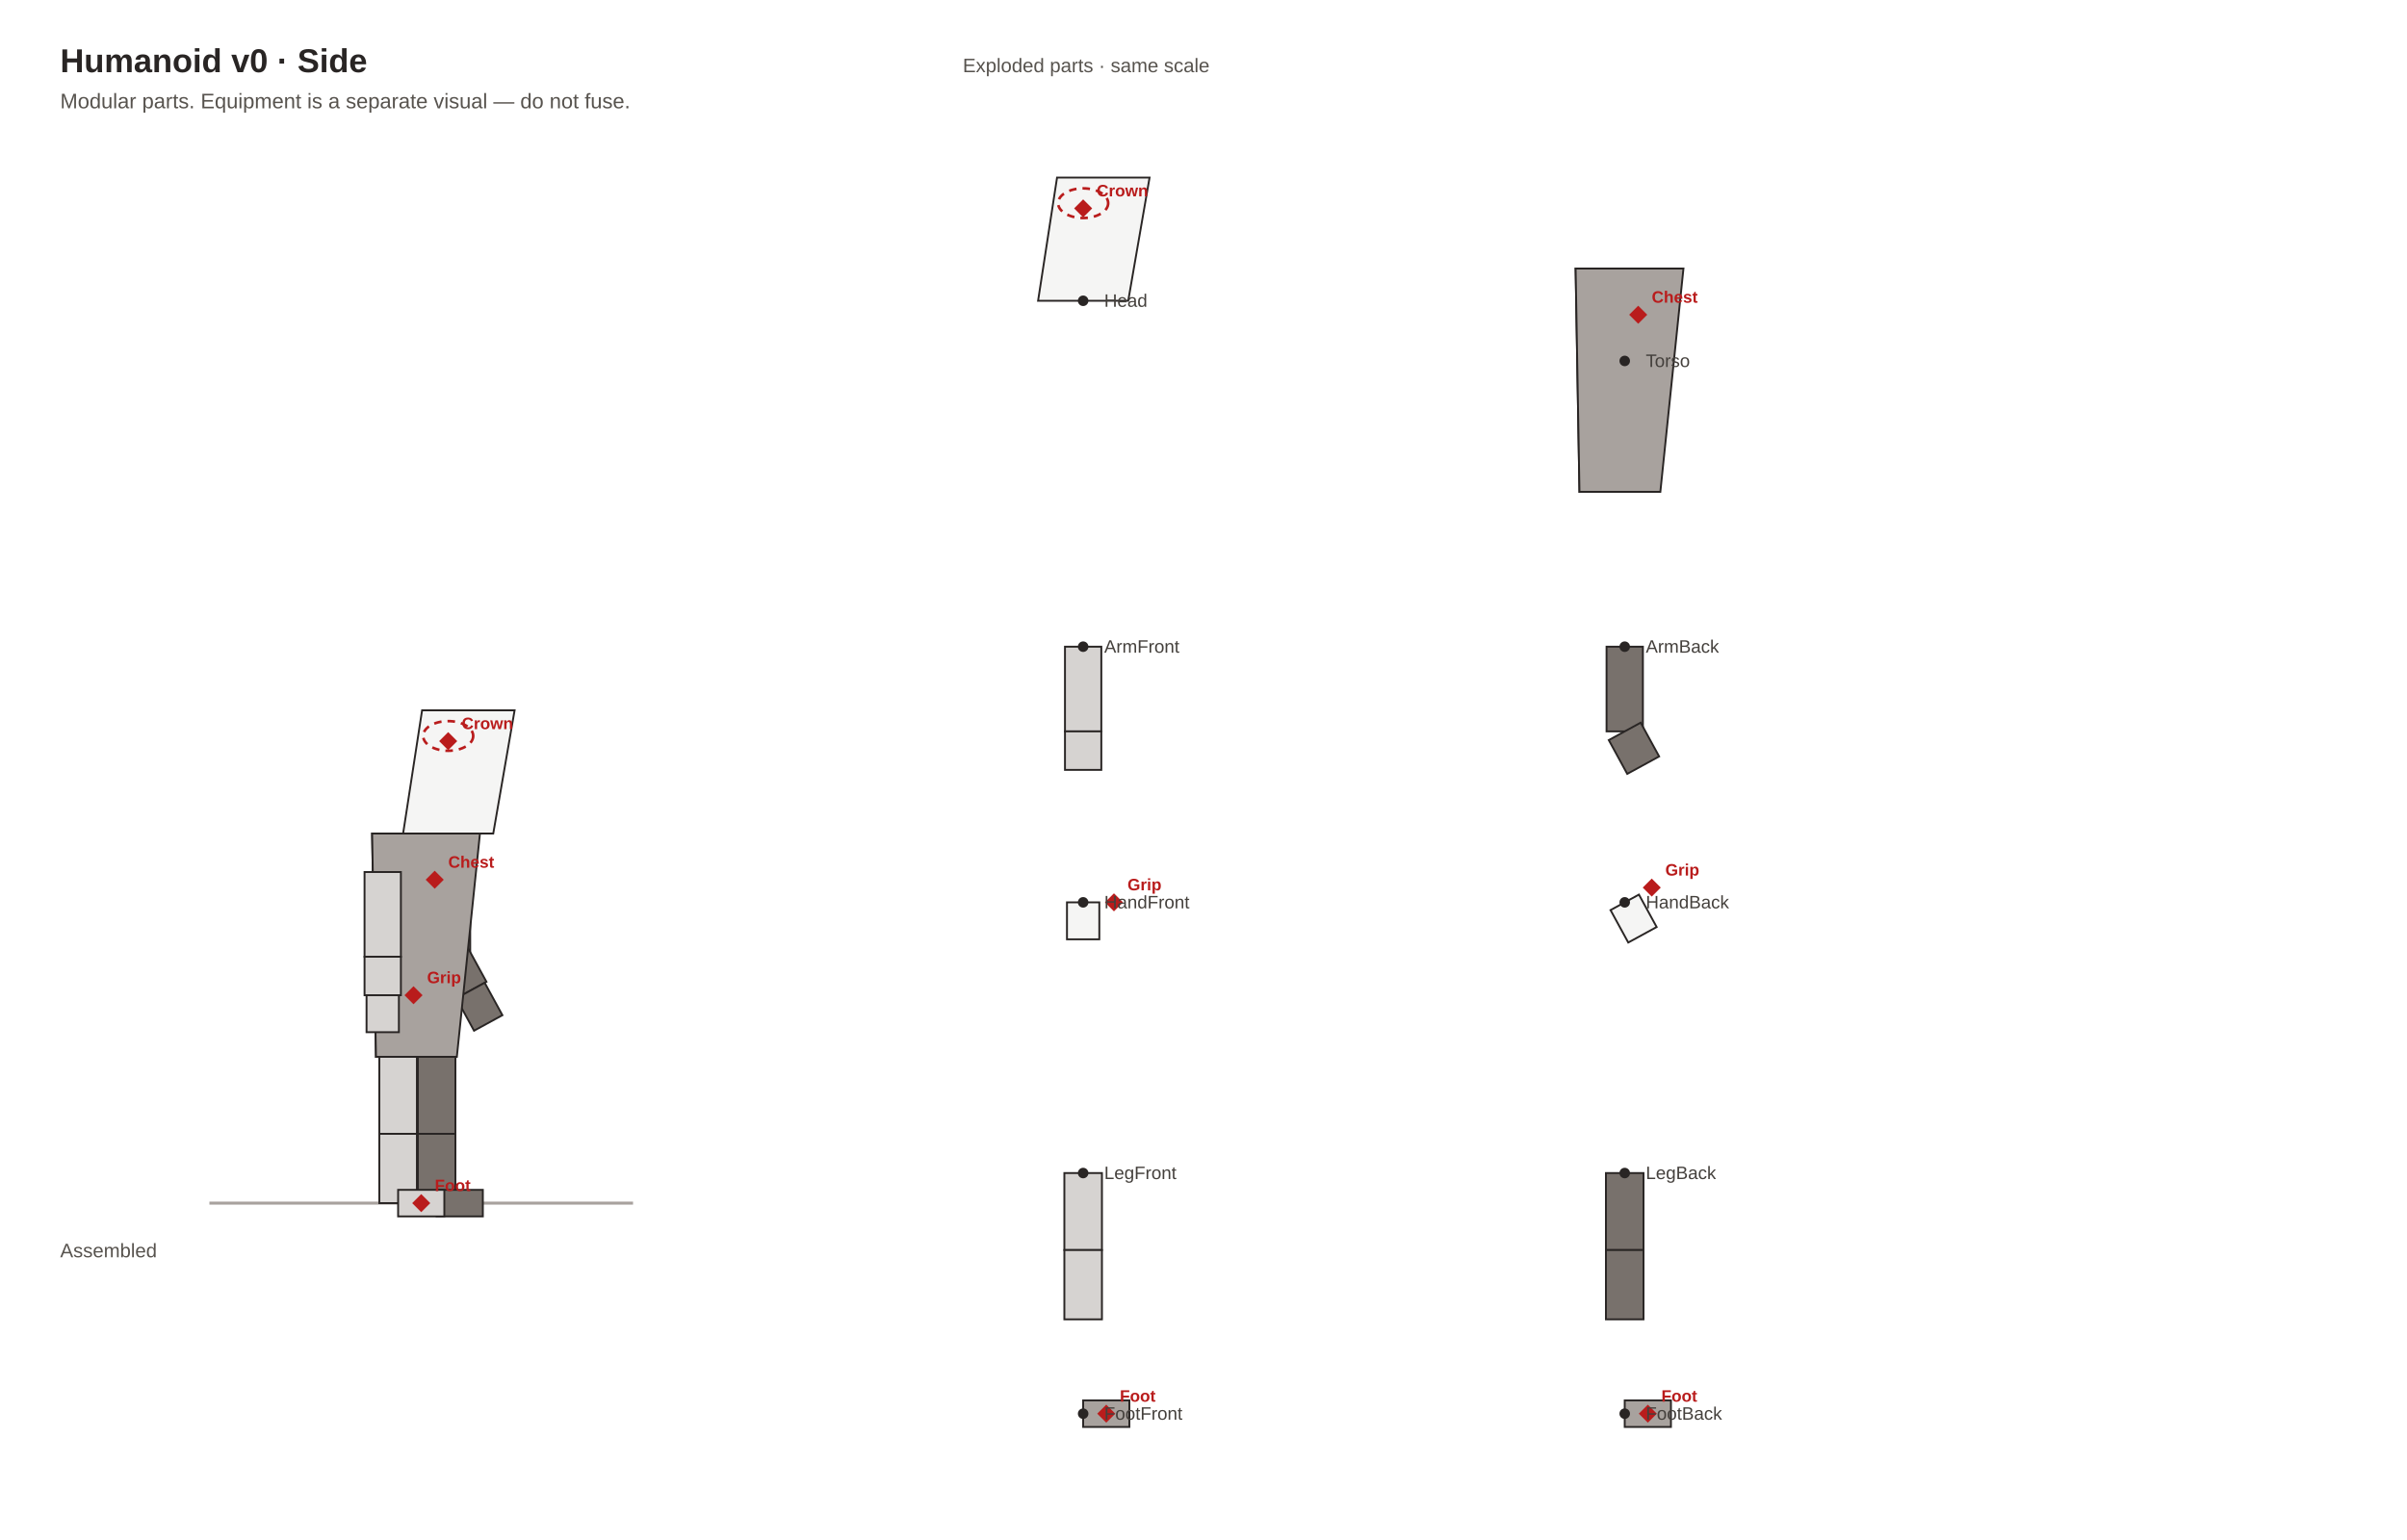
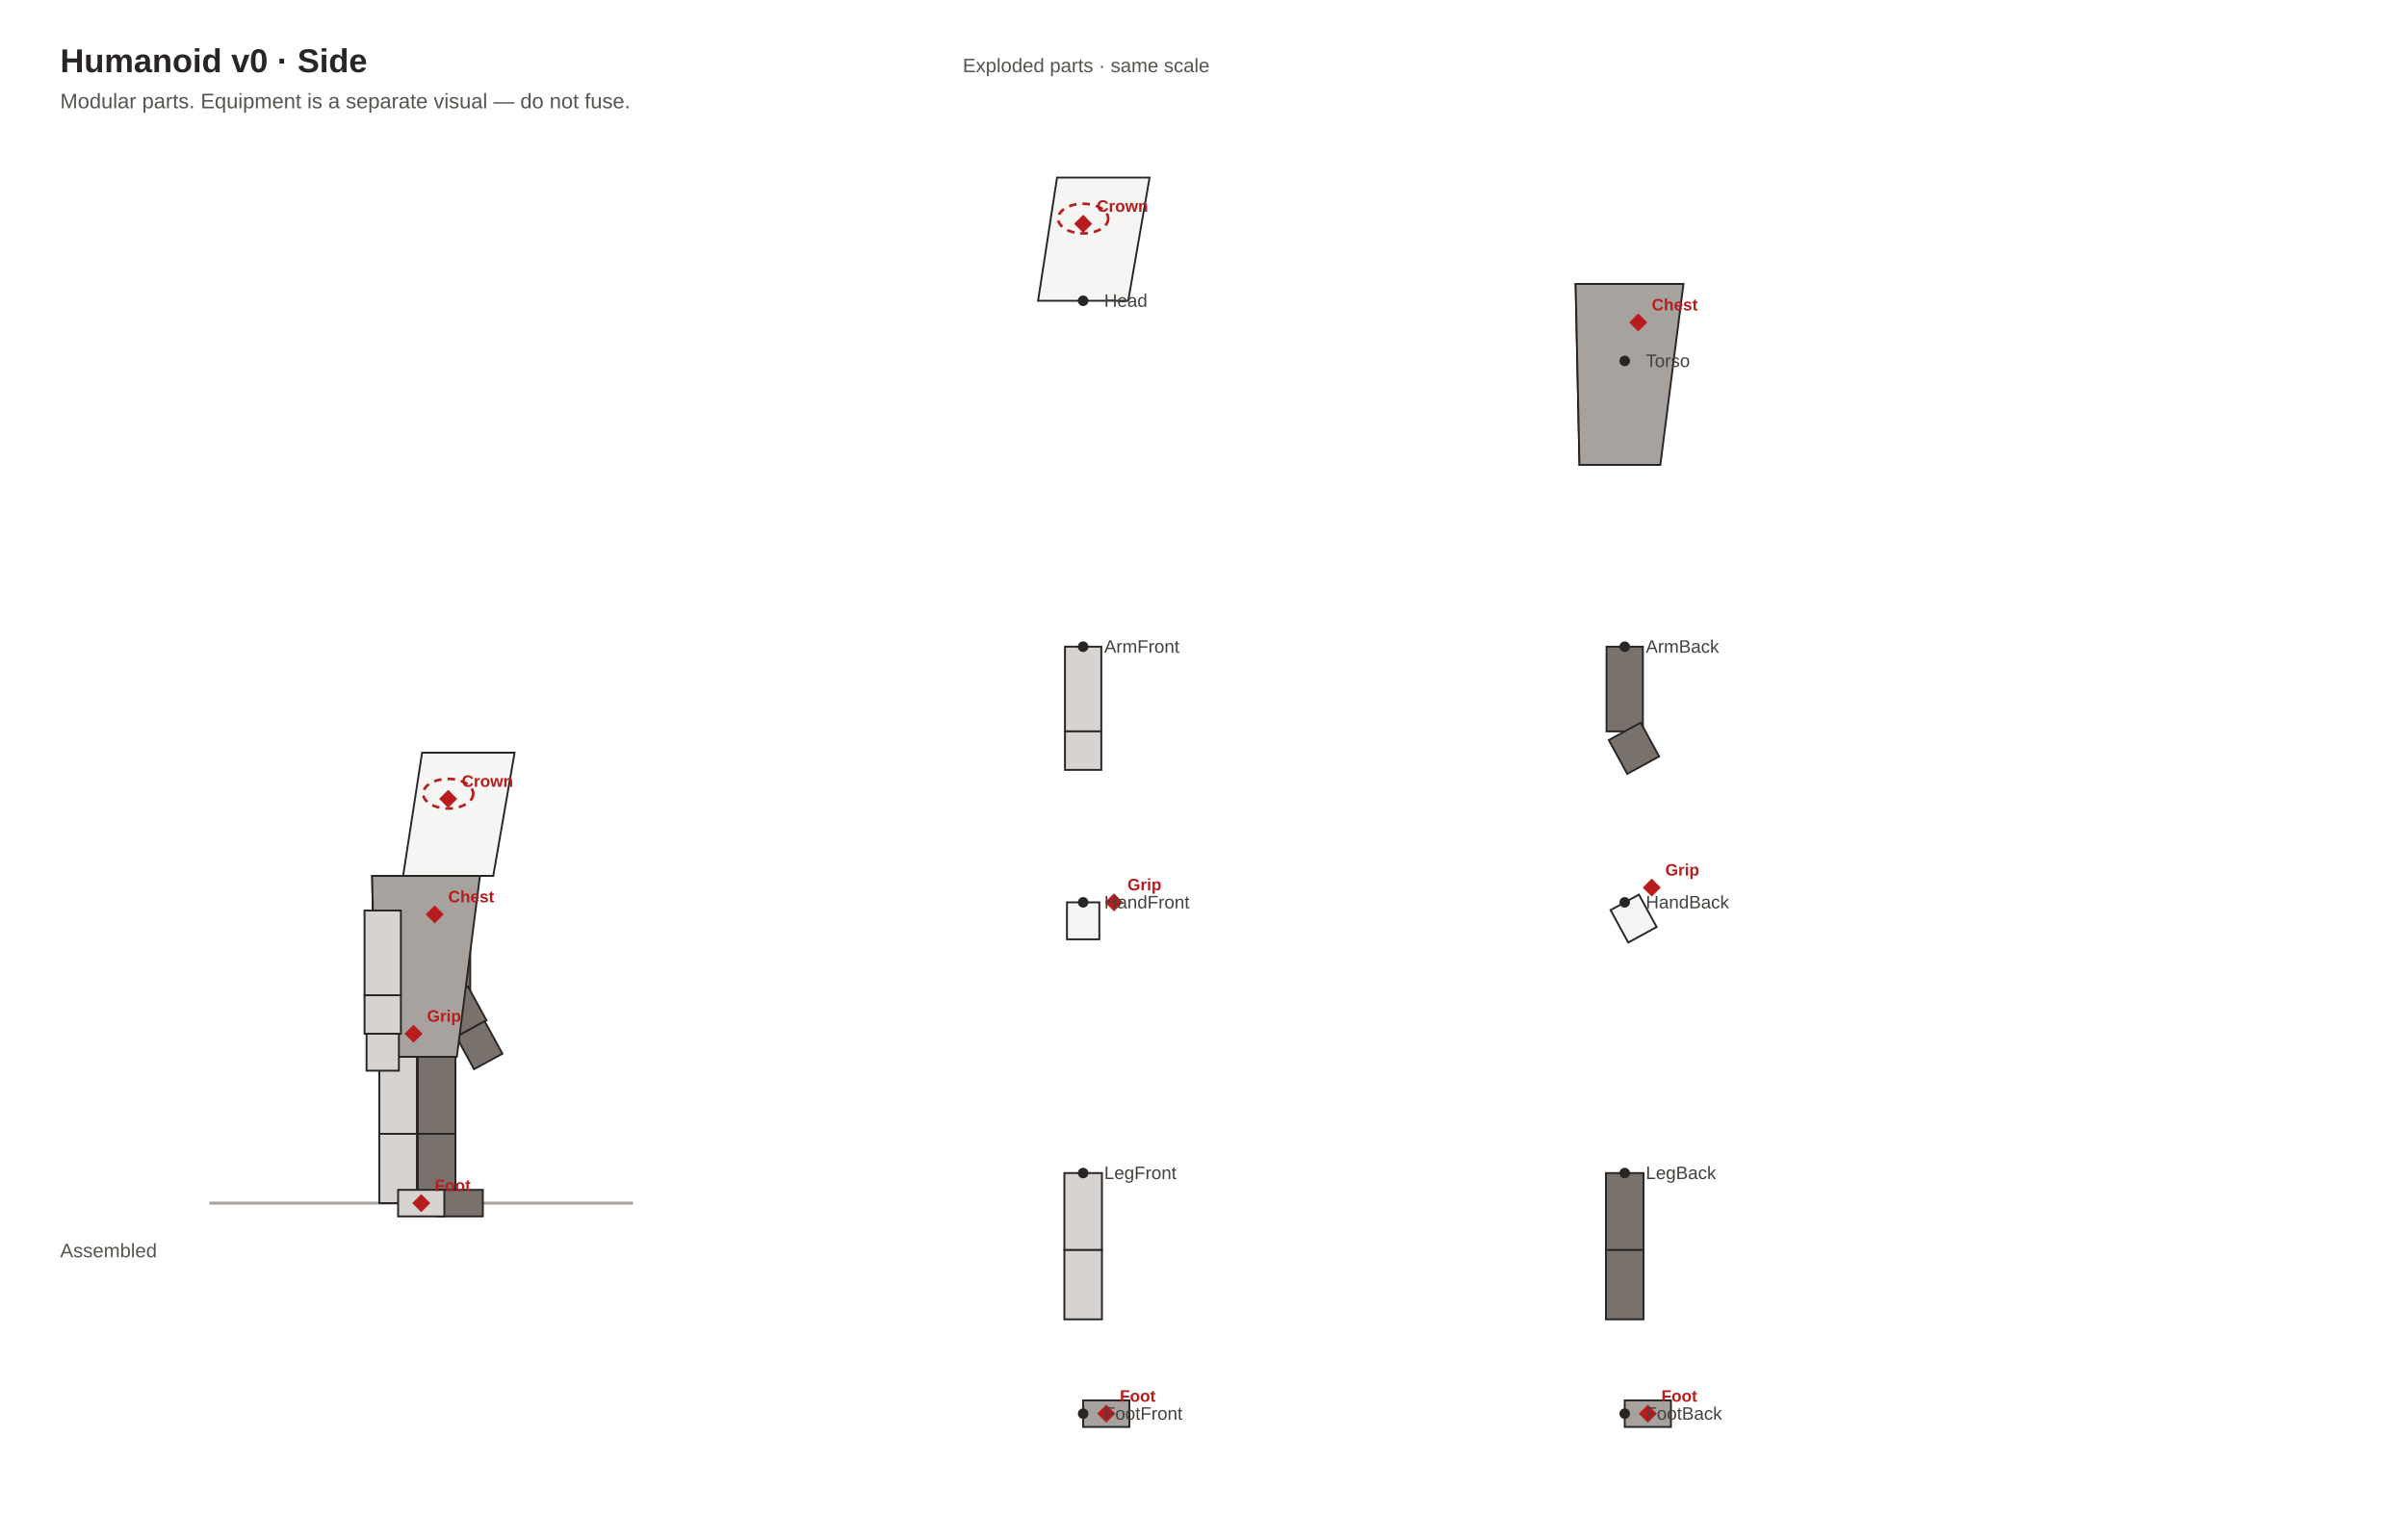
<svg xmlns="http://www.w3.org/2000/svg" width="1600" height="1024" viewBox="0 0 1600 1024">
  <g id="caption" font-family="Segoe UI,Arial,sans-serif" fill="#292524">
    <text x="40" y="48" font-size="22" font-weight="700">Humanoid v0 · Side</text>
    <text x="40" y="72" font-size="14" fill="#57534e">Modular parts. Equipment is a separate visual — do not fuse.</text>
    <text x="40" y="836.00" font-size="13" fill="#57534e">Assembled</text>
    <text x="640" y="48" font-size="13" fill="#57534e">Exploded parts · same scale</text>
  </g>
  <g id="assembled-side">
    <line x1="139.20" y1="800.00" x2="420.80" y2="800.00" stroke="#a8a29e" stroke-width="2" />
-     <polygon points="288.40,579.84 312.56,579.84 312.56,636.16 288.40,636.16" fill="#78716c" stroke="#292524" stroke-width="1.25" />
-     <polygon points="289.88,641.95 311.08,630.37 323.36,652.83 302.15,664.42" fill="#78716c" stroke="#292524" stroke-width="1.25" />
-     <polygon points="303.32,663.78 322.19,653.47 333.97,675.04 315.10,685.35" fill="#78716c" stroke="#292524" stroke-width="1.25" />
+     <polygon points="288.40,605.44 312.56,605.44 312.56,661.76 288.40,661.76" fill="#78716c" stroke="#292524" stroke-width="1.25" />
+     <polygon points="289.88,667.55 311.08,655.97 323.36,678.43 302.15,690.02" fill="#78716c" stroke="#292524" stroke-width="1.25" />
+     <polygon points="303.32,689.38 322.19,679.07 333.97,700.64 315.10,710.95" fill="#78716c" stroke="#292524" stroke-width="1.25" />
    <polygon points="277.75,702.72 302.73,702.72 302.73,753.92 277.75,753.92" fill="#78716c" stroke="#292524" stroke-width="1.25" />
    <polygon points="277.75,753.92 302.73,753.92 302.73,800.00 277.75,800.00" fill="#78716c" stroke="#292524" stroke-width="1.25" />
    <polygon points="290.24,808.83 320.96,808.83 320.96,791.17 290.24,791.17" fill="#78716c" stroke="#292524" stroke-width="1.25" />
-     <polygon points="249.92,702.72 266.56,702.72 267.84,554.24 247.36,554.24" fill="#57534e" stroke="#292524" stroke-width="1.25" />
-     <polygon points="249.92,702.72 303.68,702.72 319.04,554.24 247.36,554.24" fill="#a8a29e" stroke="#292524" stroke-width="1.25" />
+     <polygon points="249.92,702.72 266.56,702.72 267.84,582.40 247.36,582.40" fill="#57534e" stroke="#292524" stroke-width="1.25" />
+     <polygon points="249.92,702.72 303.68,702.72 319.04,582.40 247.36,582.40" fill="#a8a29e" stroke="#292524" stroke-width="1.25" />
    <polygon points="252.15,702.72 277.13,702.72 277.13,753.92 252.15,753.92" fill="#d6d3d1" stroke="#292524" stroke-width="1.25" />
    <polygon points="252.15,753.92 277.13,753.92 277.13,800.00 252.15,800.00" fill="#d6d3d1" stroke="#292524" stroke-width="1.25" />
    <polygon points="264.64,808.83 295.36,808.83 295.36,791.17 264.64,791.17" fill="#d6d3d1" stroke="#292524" stroke-width="1.25" />
-     <polygon points="267.96,554.24 327.88,554.24 342.07,472.32 280.57,472.32" fill="#f5f5f4" stroke="#292524" stroke-width="1.25" />
-     <polygon points="242.32,579.84 266.48,579.84 266.48,636.16 242.32,636.16" fill="#d6d3d1" stroke="#292524" stroke-width="1.25" />
-     <polygon points="242.32,636.16 266.48,636.16 266.48,661.76 242.32,661.76" fill="#d6d3d1" stroke="#292524" stroke-width="1.25" />
-     <polygon points="243.65,661.76 265.15,661.76 265.15,686.34 243.65,686.34" fill="#d6d3d1" stroke="#292524" stroke-width="1.25" />
-     <polygon points="288.96,578.96 294.96,584.96 288.96,590.96 282.96,584.96" fill="#b91c1c" />
-     <text x="297.96" y="576.96" font-family="Segoe UI,Arial,sans-serif" font-size="11" font-weight="700" fill="#b91c1c">Chest</text>
-     <polygon points="274.88,655.76 280.88,661.76 274.88,667.76 268.88,661.76" fill="#b91c1c" />
-     <text x="283.88" y="653.76" font-family="Segoe UI,Arial,sans-serif" font-size="11" font-weight="700" fill="#b91c1c">Grip</text>
+     <polygon points="267.96,582.40 327.88,582.40 342.07,500.48 280.57,500.48" fill="#f5f5f4" stroke="#292524" stroke-width="1.25" />
+     <polygon points="242.32,605.44 266.48,605.44 266.48,661.76 242.32,661.76" fill="#d6d3d1" stroke="#292524" stroke-width="1.25" />
+     <polygon points="242.32,661.76 266.48,661.76 266.48,687.36 242.32,687.36" fill="#d6d3d1" stroke="#292524" stroke-width="1.25" />
+     <polygon points="243.65,687.36 265.15,687.36 265.15,711.94 243.65,711.94" fill="#d6d3d1" stroke="#292524" stroke-width="1.25" />
+     <polygon points="288.96,602.00 294.96,608.00 288.96,614.00 282.96,608.00" fill="#b91c1c" />
+     <text x="297.96" y="600.00" font-family="Segoe UI,Arial,sans-serif" font-size="11" font-weight="700" fill="#b91c1c">Chest</text>
+     <polygon points="274.88,681.36 280.88,687.36 274.88,693.36 268.88,687.36" fill="#b91c1c" />
+     <text x="283.88" y="679.36" font-family="Segoe UI,Arial,sans-serif" font-size="11" font-weight="700" fill="#b91c1c">Grip</text>
    <polygon points="280.00,794.00 286.00,800.00 280.00,806.00 274.00,800.00" fill="#b91c1c" />
    <text x="289.00" y="792.00" font-family="Segoe UI,Arial,sans-serif" font-size="11" font-weight="700" fill="#b91c1c">Foot</text>
-     <ellipse cx="297.92" cy="489.35" rx="16.64" ry="9.86" fill="none" stroke="#b91c1c" stroke-width="1.75" stroke-dasharray="5 4" />
-     <polygon points="297.92,486.80 303.92,492.80 297.92,498.80 291.92,492.80" fill="#b91c1c" />
-     <text x="306.92" y="484.80" font-family="Segoe UI,Arial,sans-serif" font-size="11" font-weight="700" fill="#b91c1c">Crown</text>
+     <ellipse cx="297.92" cy="527.75" rx="16.64" ry="9.86" fill="none" stroke="#b91c1c" stroke-width="1.75" stroke-dasharray="5 4" />
+     <polygon points="297.92,525.20 303.92,531.20 297.92,537.20 291.92,531.20" fill="#b91c1c" />
+     <text x="306.92" y="523.20" font-family="Segoe UI,Arial,sans-serif" font-size="11" font-weight="700" fill="#b91c1c">Crown</text>
  </g>
  <g id="exploded-parts">
    <polygon points="690.04,200.00 749.96,200.00 764.15,118.08 702.65,118.08" fill="#f5f5f4" stroke="#292524" stroke-width="1.25" />
    <circle cx="720.00" cy="200.00" r="3.5" fill="#292524" />
-     <ellipse cx="720.00" cy="135.11" rx="16.64" ry="9.86" fill="none" stroke="#b91c1c" stroke-width="1.75" stroke-dasharray="5 4" />
-     <polygon points="720.00,132.56 726.00,138.56 720.00,144.56 714.00,138.56" fill="#b91c1c" />
-     <text x="729.00" y="130.56" font-family="Segoe UI,Arial,sans-serif" font-size="11" font-weight="700" fill="#b91c1c">Crown</text>
+     <ellipse cx="720.00" cy="145.35" rx="16.64" ry="9.86" fill="none" stroke="#b91c1c" stroke-width="1.75" stroke-dasharray="5 4" />
+     <polygon points="720.00,142.80 726.00,148.80 720.00,154.80 714.00,148.80" fill="#b91c1c" />
+     <text x="729.00" y="140.80" font-family="Segoe UI,Arial,sans-serif" font-size="11" font-weight="700" fill="#b91c1c">Crown</text>
    <text x="734.00" y="204.00" font-family="Segoe UI,Arial,sans-serif" font-size="12" fill="#44403c">Head</text>
-     <polygon points="1049.92,327.04 1066.56,327.04 1067.84,178.56 1047.36,178.56" fill="#57534e" stroke="#292524" stroke-width="1.25" />
-     <polygon points="1049.92,327.04 1103.68,327.04 1119.04,178.56 1047.36,178.56" fill="#a8a29e" stroke="#292524" stroke-width="1.25" />
+     <polygon points="1049.92,309.12 1066.56,309.12 1067.84,188.80 1047.36,188.80" fill="#57534e" stroke="#292524" stroke-width="1.25" />
+     <polygon points="1049.92,309.12 1103.68,309.12 1119.04,188.80 1047.36,188.80" fill="#a8a29e" stroke="#292524" stroke-width="1.25" />
    <circle cx="1080.00" cy="240.00" r="3.5" fill="#292524" />
-     <polygon points="1088.96,203.28 1094.96,209.28 1088.96,215.28 1082.96,209.28" fill="#b91c1c" />
-     <text x="1097.96" y="201.28" font-family="Segoe UI,Arial,sans-serif" font-size="11" font-weight="700" fill="#b91c1c">Chest</text>
+     <polygon points="1088.96,208.40 1094.96,214.40 1088.96,220.40 1082.96,214.40" fill="#b91c1c" />
+     <text x="1097.96" y="206.40" font-family="Segoe UI,Arial,sans-serif" font-size="11" font-weight="700" fill="#b91c1c">Chest</text>
    <text x="1094.00" y="244.00" font-family="Segoe UI,Arial,sans-serif" font-size="12" fill="#44403c">Torso</text>
    <polygon points="707.92,430.00 732.08,430.00 732.08,486.32 707.92,486.32" fill="#d6d3d1" stroke="#292524" stroke-width="1.25" />
    <polygon points="707.92,486.32 732.08,486.32 732.08,511.92 707.92,511.92" fill="#d6d3d1" stroke="#292524" stroke-width="1.25" />
    <circle cx="720.00" cy="430.00" r="3.5" fill="#292524" />
    <text x="734.00" y="434.00" font-family="Segoe UI,Arial,sans-serif" font-size="12" fill="#44403c">ArmFront</text>
    <polygon points="1067.92,430.00 1092.08,430.00 1092.08,486.32 1067.92,486.32" fill="#78716c" stroke="#292524" stroke-width="1.25" />
    <polygon points="1069.40,492.11 1090.60,480.53 1102.88,502.99 1081.67,514.58" fill="#78716c" stroke="#292524" stroke-width="1.25" />
    <circle cx="1080.00" cy="430.00" r="3.5" fill="#292524" />
    <text x="1094.00" y="434.00" font-family="Segoe UI,Arial,sans-serif" font-size="12" fill="#44403c">ArmBack</text>
    <polygon points="709.25,600.00 730.75,600.00 730.75,624.58 709.25,624.58" fill="#f5f5f4" stroke="#292524" stroke-width="1.25" />
    <circle cx="720.00" cy="600.00" r="3.5" fill="#292524" />
    <polygon points="740.48,594.00 746.48,600.00 740.48,606.00 734.48,600.00" fill="#b91c1c" />
    <text x="749.48" y="592.00" font-family="Segoe UI,Arial,sans-serif" font-size="11" font-weight="700" fill="#b91c1c">Grip</text>
    <text x="734.00" y="604.00" font-family="Segoe UI,Arial,sans-serif" font-size="12" fill="#44403c">HandFront</text>
    <polygon points="1070.56,605.15 1089.44,594.85 1101.22,616.41 1082.35,626.72" fill="#f5f5f4" stroke="#292524" stroke-width="1.25" />
    <circle cx="1080.00" cy="600.00" r="3.5" fill="#292524" />
    <polygon points="1097.97,584.18 1103.97,590.18 1097.97,596.18 1091.97,590.18" fill="#b91c1c" />
    <text x="1106.97" y="582.18" font-family="Segoe UI,Arial,sans-serif" font-size="11" font-weight="700" fill="#b91c1c">Grip</text>
    <text x="1094.00" y="604.00" font-family="Segoe UI,Arial,sans-serif" font-size="12" fill="#44403c">HandBack</text>
    <polygon points="707.51,780.00 732.49,780.00 732.49,831.20 707.51,831.20" fill="#d6d3d1" stroke="#292524" stroke-width="1.25" />
    <polygon points="707.51,831.20 732.49,831.20 732.49,877.28 707.51,877.28" fill="#d6d3d1" stroke="#292524" stroke-width="1.25" />
    <circle cx="720.00" cy="780.00" r="3.5" fill="#292524" />
    <text x="734.00" y="784.00" font-family="Segoe UI,Arial,sans-serif" font-size="12" fill="#44403c">LegFront</text>
    <polygon points="1067.51,780.00 1092.49,780.00 1092.49,831.20 1067.51,831.20" fill="#78716c" stroke="#292524" stroke-width="1.25" />
    <polygon points="1067.51,831.20 1092.49,831.20 1092.49,877.28 1067.51,877.28" fill="#78716c" stroke="#292524" stroke-width="1.25" />
    <circle cx="1080.00" cy="780.00" r="3.5" fill="#292524" />
    <text x="1094.00" y="784.00" font-family="Segoe UI,Arial,sans-serif" font-size="12" fill="#44403c">LegBack</text>
    <polygon points="720.00,948.83 750.72,948.83 750.72,931.17 720.00,931.17" fill="#a8a29e" stroke="#292524" stroke-width="1.25" />
    <circle cx="720.00" cy="940.00" r="3.5" fill="#292524" />
    <polygon points="735.36,934.00 741.36,940.00 735.36,946.00 729.36,940.00" fill="#b91c1c" />
    <text x="744.36" y="932.00" font-family="Segoe UI,Arial,sans-serif" font-size="11" font-weight="700" fill="#b91c1c">Foot</text>
    <text x="734.00" y="944.00" font-family="Segoe UI,Arial,sans-serif" font-size="12" fill="#44403c">FootFront</text>
    <polygon points="1080.00,948.83 1110.72,948.83 1110.72,931.17 1080.00,931.17" fill="#a8a29e" stroke="#292524" stroke-width="1.25" />
    <circle cx="1080.00" cy="940.00" r="3.5" fill="#292524" />
    <polygon points="1095.36,934.00 1101.36,940.00 1095.36,946.00 1089.36,940.00" fill="#b91c1c" />
    <text x="1104.36" y="932.00" font-family="Segoe UI,Arial,sans-serif" font-size="11" font-weight="700" fill="#b91c1c">Foot</text>
    <text x="1094.00" y="944.00" font-family="Segoe UI,Arial,sans-serif" font-size="12" fill="#44403c">FootBack</text>
  </g>
</svg>
